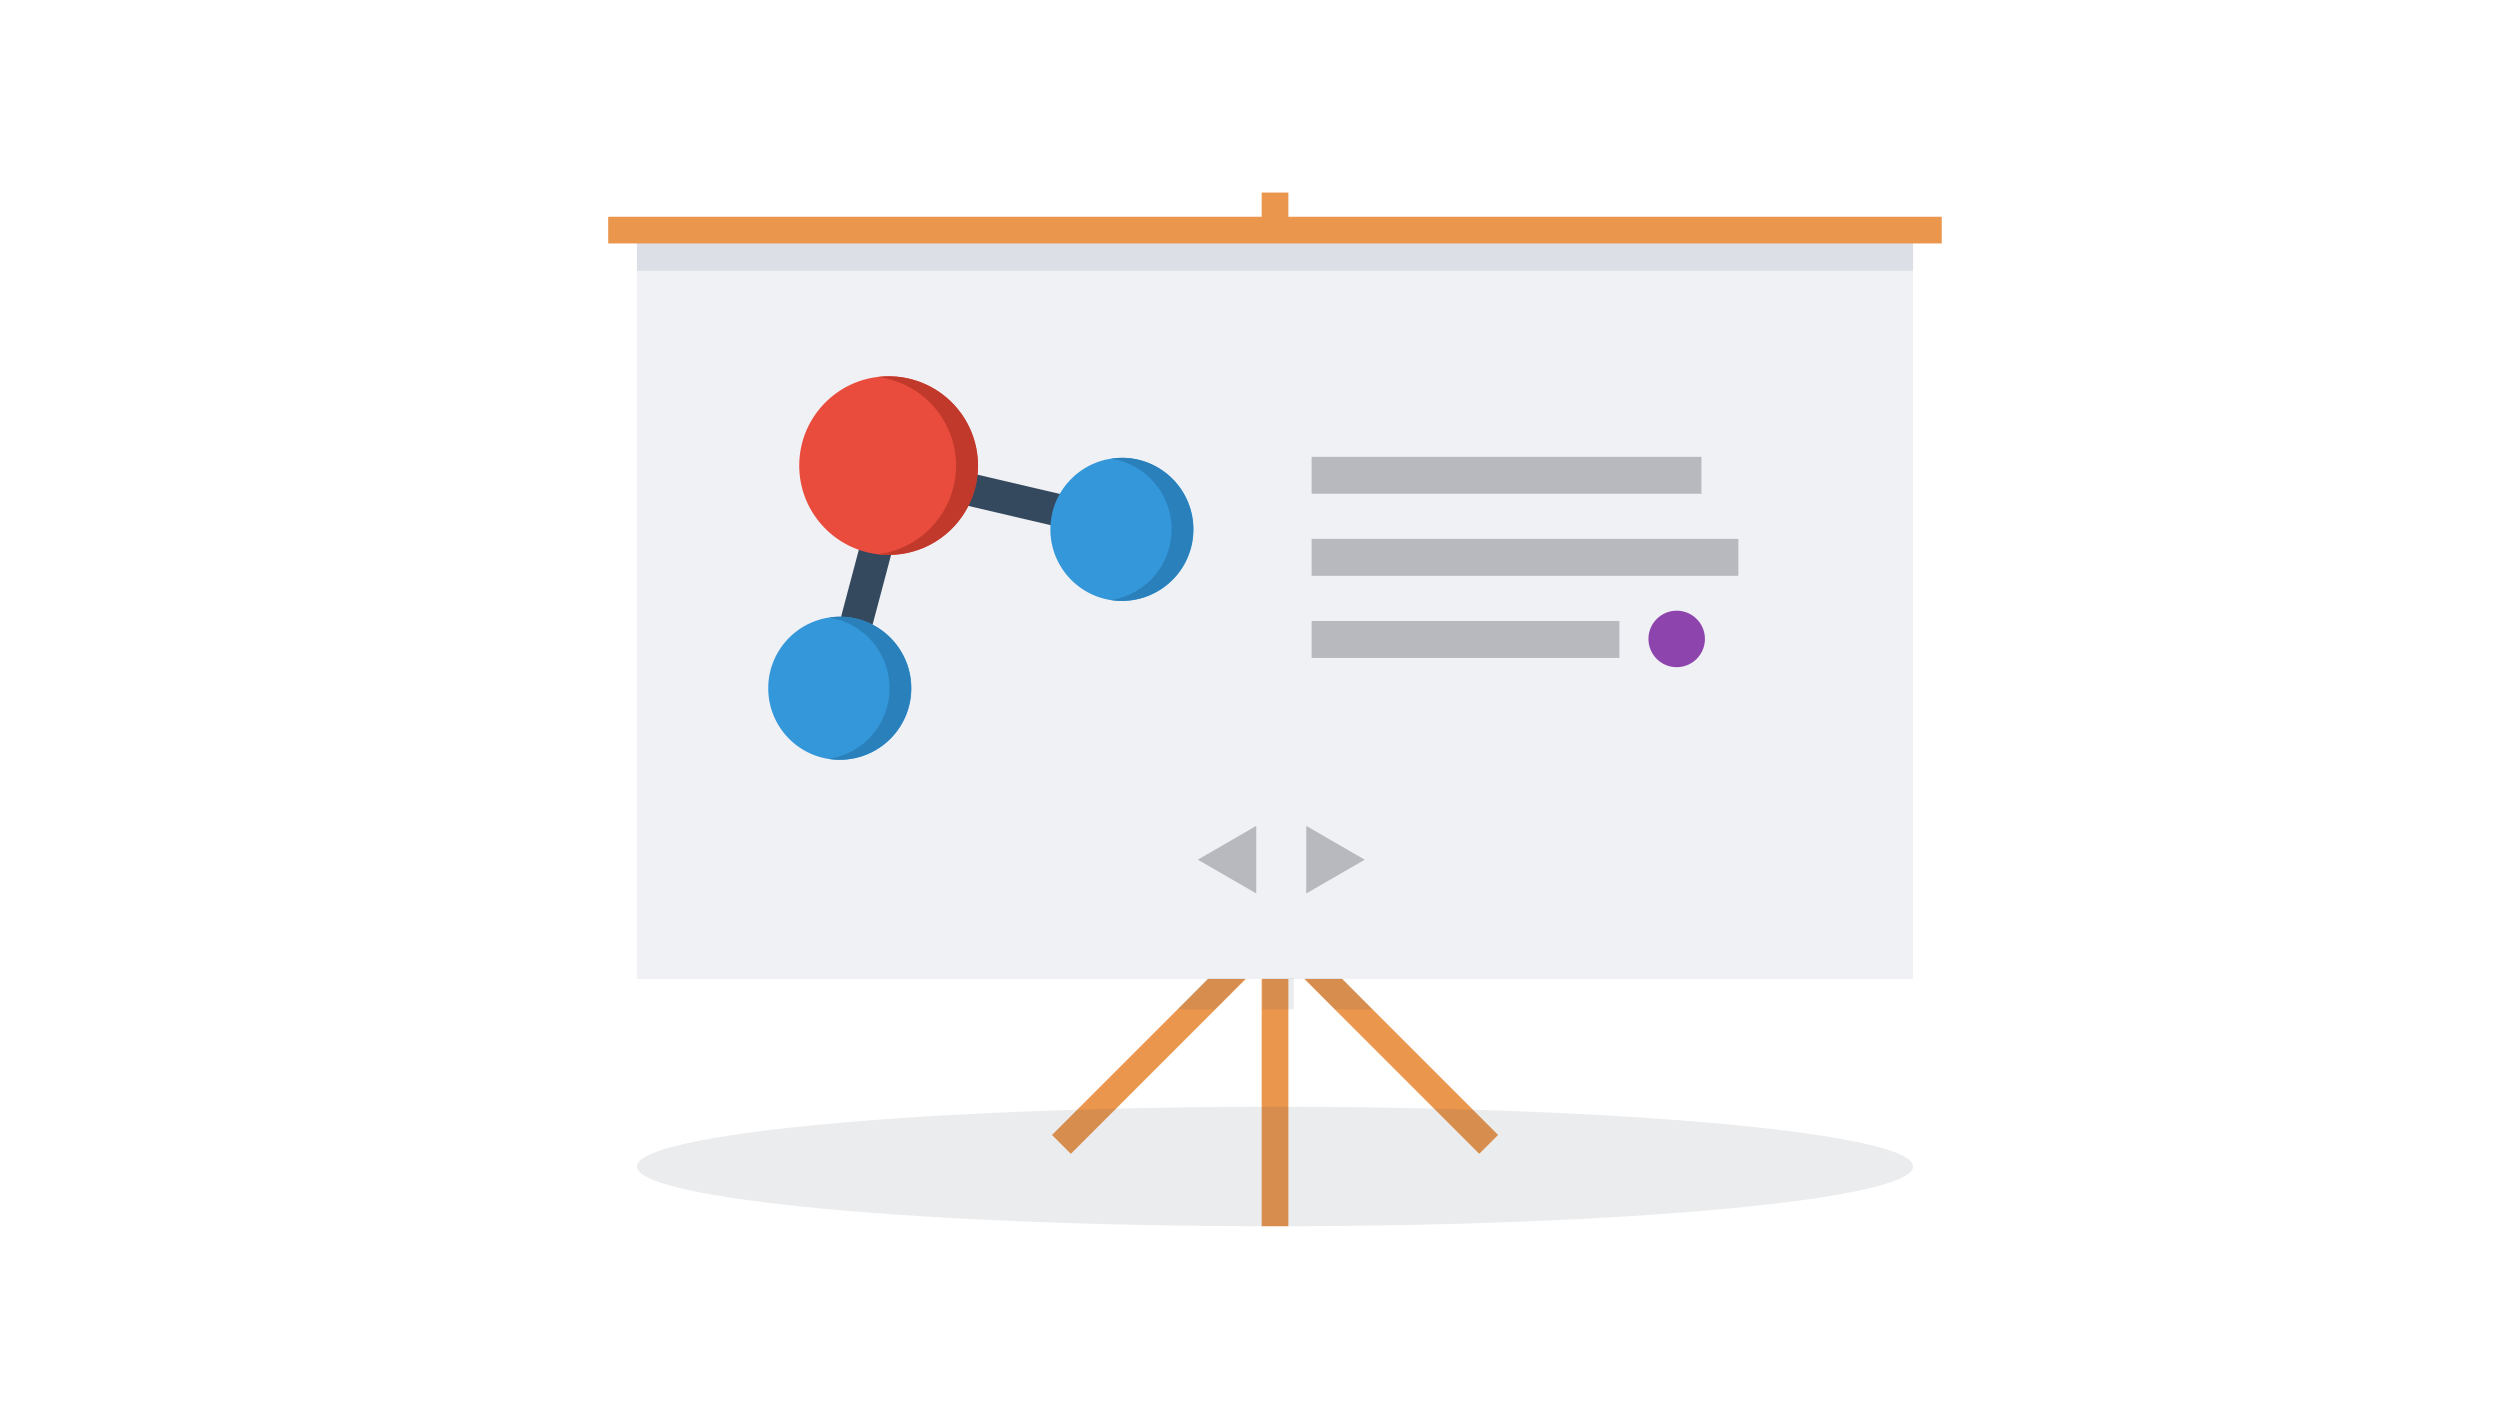
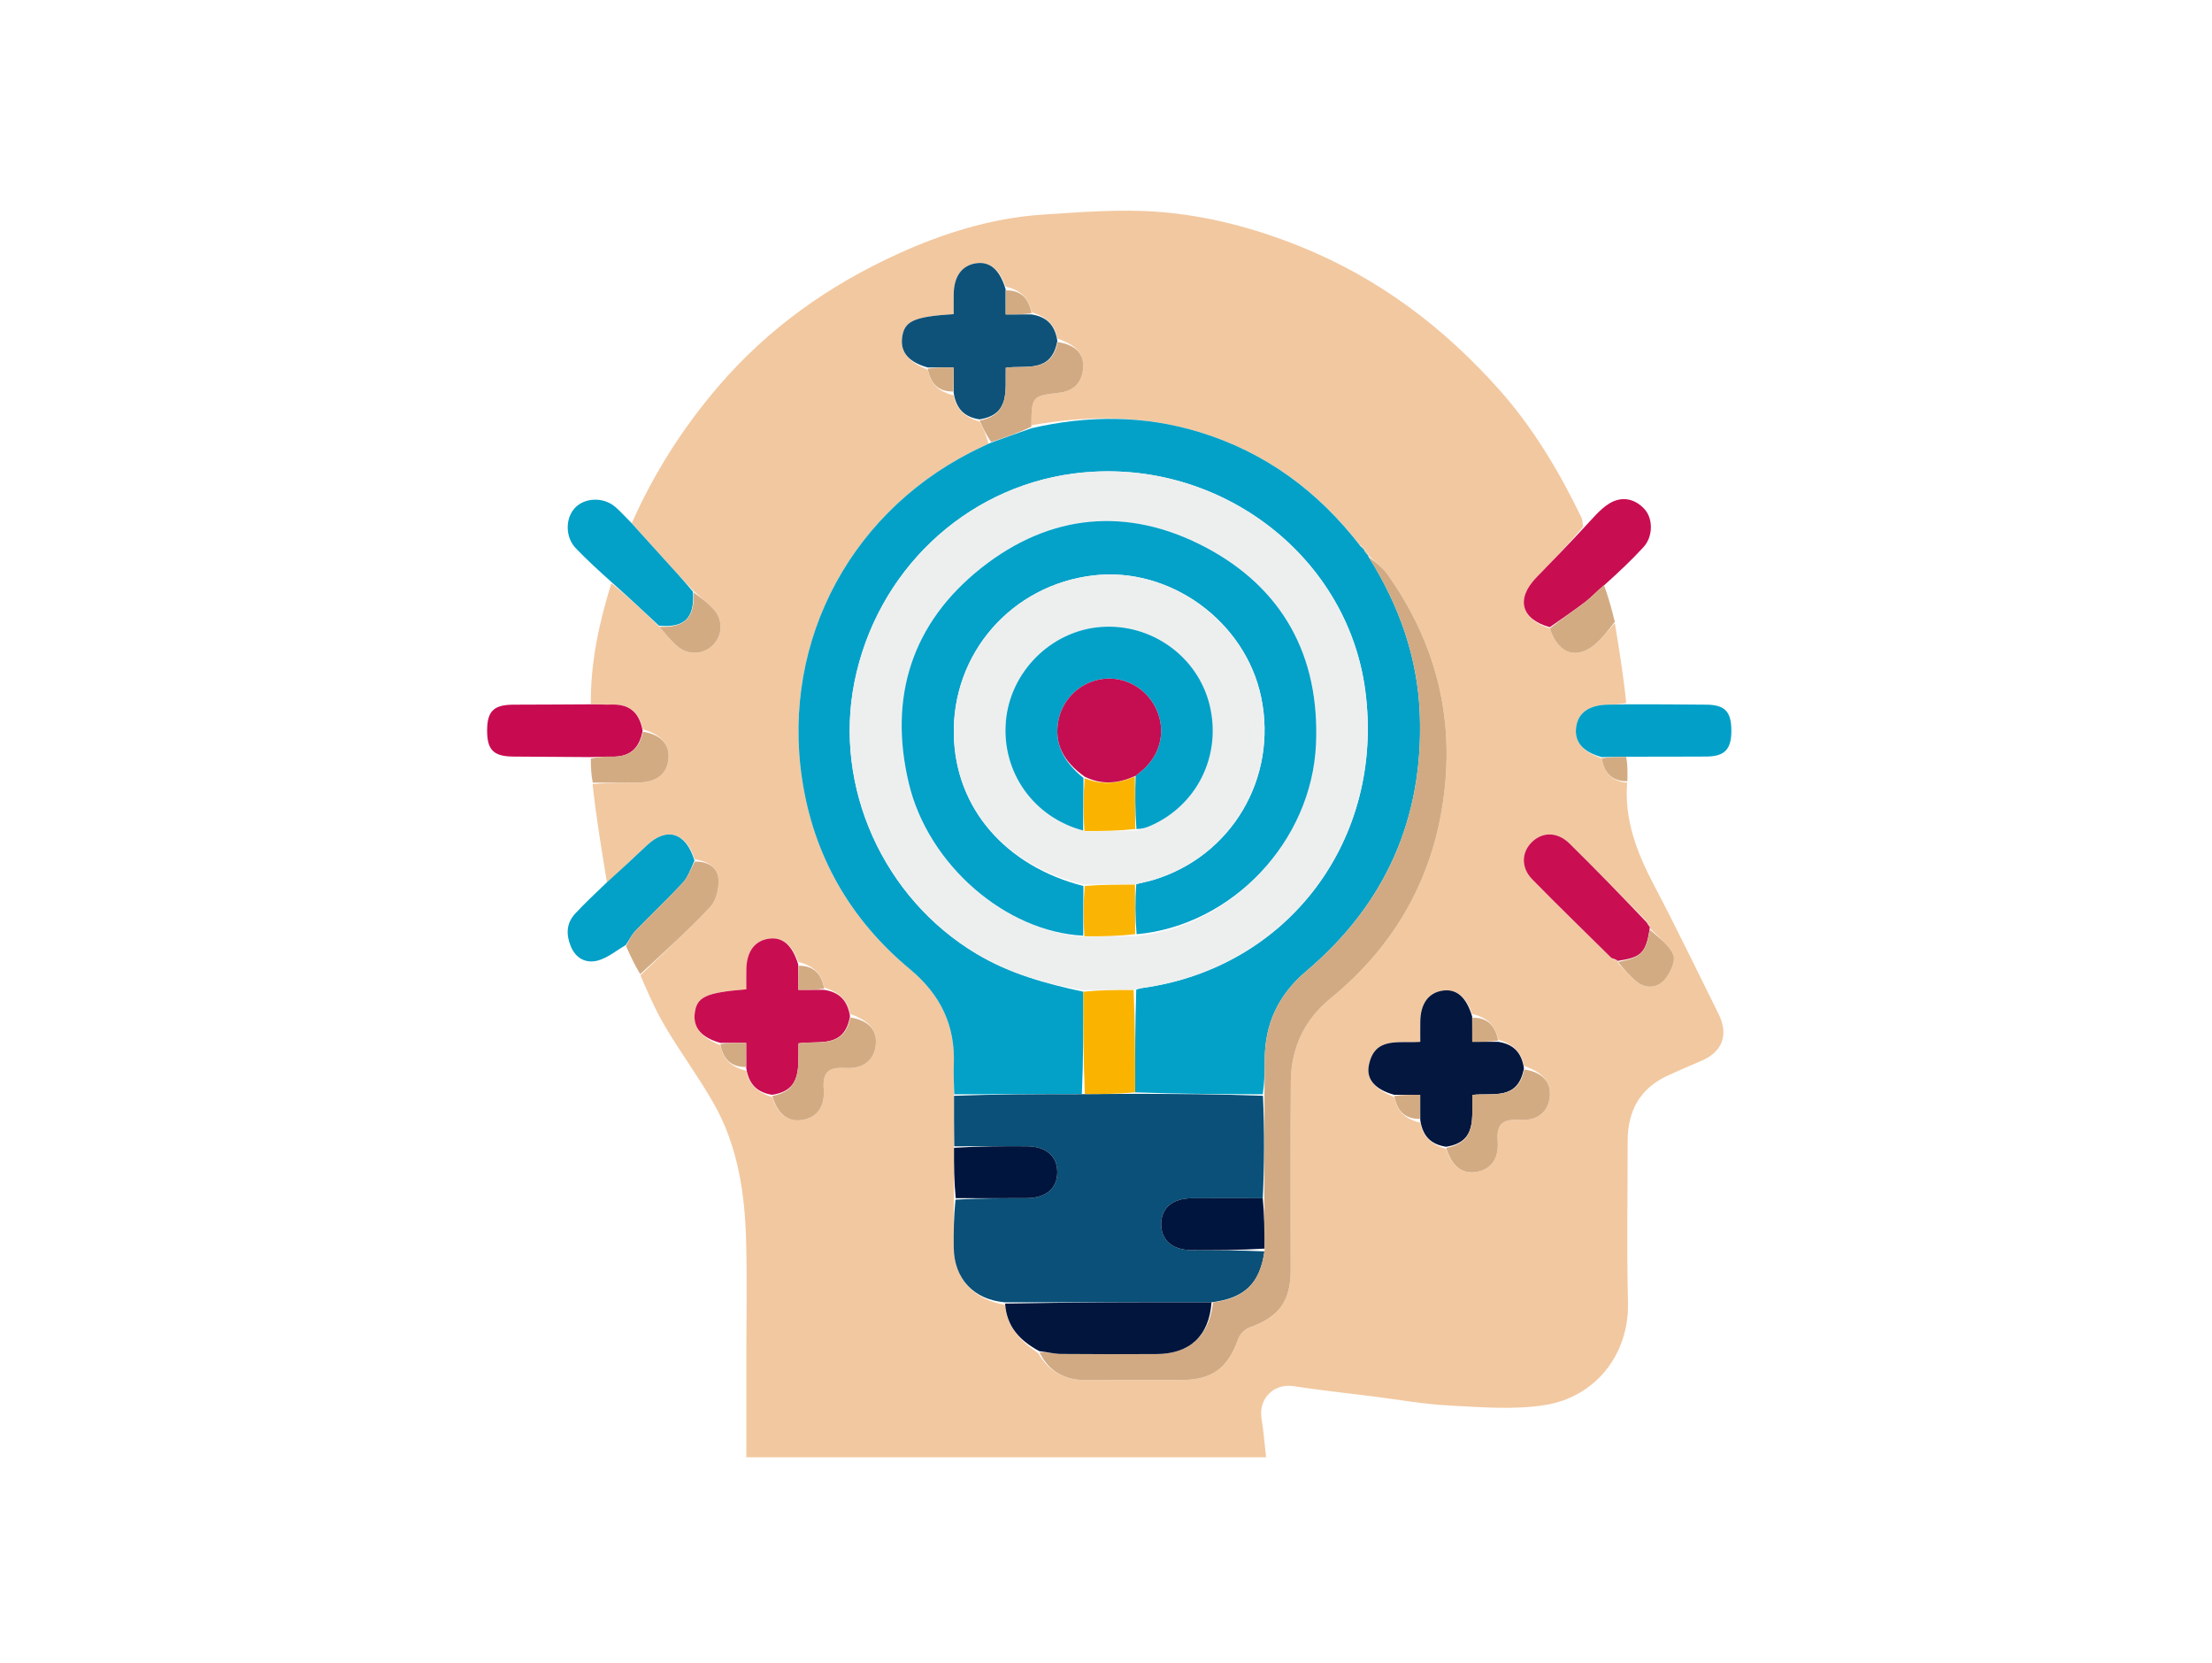
- <svg xmlns="http://www.w3.org/2000/svg" viewBox="0 0 400 225">
-   <defs>
-     <style>
-       .cls-1 {
-         fill: #ea964d;
-       }
- 
-       .cls-2 {
-         fill: #f0f1f5;
-       }
- 
-       .cls-3 {
-         fill: #b8b8bf;
-       }
- 
-       .cls-4 {
-         fill: #34495e;
-       }
- 
-       .cls-5 {
-         fill: #e94c3d;
-       }
- 
-       .cls-6 {
-         fill: #c1392b;
-       }
- 
-       .cls-7 {
-         fill: #3497da;
-       }
- 
-       .cls-8 {
-         fill: #2a80bb;
-       }
- 
-       .cls-9 {
-         fill: #2c3e50;
-         opacity: 0.1;
-       }
- 
-       .cls-10 {
-         fill: #8e44ad;
-       }
- 
-       .cls-11 {
-         fill: none;
-       }
-     </style>
-   </defs>
-   <g id="Layer_2" data-name="Layer 2">
-     <g id="course_presentation" data-name="course presentation">
-       <g>
-         <rect class="cls-1" x="201.87" y="30.81" width="4.27" height="165.39" />
-         <rect class="cls-1" x="161.1" y="159.92" width="59.53" height="4.27" transform="translate(-58.68 182.43) rotate(-45)" />
-         <rect class="cls-1" x="215" y="132.29" width="4.27" height="59.53" transform="translate(-50.99 201) rotate(-45)" />
-         <rect class="cls-2" x="101.91" y="38.46" width="204.18" height="118.18" />
-         <rect class="cls-3" x="209.86" y="73.09" width="62.37" height="5.91" />
-         <rect class="cls-3" x="209.86" y="86.22" width="68.28" height="5.91" />
-         <rect class="cls-3" x="209.86" y="99.36" width="49.24" height="5.91" />
-         <g>
-           <polygon class="cls-3" points="201 142.95 191.64 137.55 201 132.14 201 142.95" />
-           <polygon class="cls-3" points="209 132.14 218.36 137.55 209 142.95 209 132.14" />
-         </g>
-         <g>
-           <rect class="cls-4" x="127.11" y="90.82" width="23.06" height="5.2" transform="translate(12.8 203.48) rotate(-75.14)" />
-           <rect class="cls-4" x="160.18" y="68.58" width="5.2" height="23.06" transform="translate(47.67 220.34) rotate(-76.82)" />
-           <circle class="cls-5" cx="142.18" cy="74.49" r="14.29" transform="translate(65.92 215.74) rotate(-89.29)" />
-           <path class="cls-6" d="M142.36,60.21a14.4,14.4,0,0,0-1.92.11,14.29,14.29,0,0,1,0,28.36,14.29,14.29,0,1,0,1.93-28.47Z" />
-           <circle class="cls-7" cx="134.37" cy="110.12" r="11.45" transform="translate(22.59 243.12) rotate(-89.29)" />
-           <circle class="cls-7" cx="179.51" cy="84.7" r="11.45" transform="translate(92.59 263.15) rotate(-89.29)" />
-           <path class="cls-8" d="M179.65,73.25a11.52,11.52,0,0,0-1.89.13,11.45,11.45,0,0,1,0,22.63,11.45,11.45,0,1,0,1.89-22.77Z" />
-           <path class="cls-8" d="M134.52,98.67a11.52,11.52,0,0,0-1.89.13,11.45,11.45,0,0,1,0,22.63,11.45,11.45,0,1,0,1.89-22.77Z" />
-         </g>
-         <g>
-           <polygon class="cls-9" points="194.43 161.5 199.3 156.5 193.27 156.5 188.4 161.5 194.43 161.5" />
-           <polygon class="cls-9" points="214.73 156.5 208.7 156.5 213.57 161.5 219.6 161.5 214.73 156.5" />
-           <rect class="cls-9" x="202" y="156.5" width="5" height="5" />
-         </g>
-         <circle class="cls-10" cx="268.27" cy="102.23" r="4.52" />
-         <ellipse class="cls-9" cx="204" cy="186.64" rx="102.09" ry="9.56" />
-         <rect class="cls-9" x="101.91" y="38.46" width="204.18" height="4.87" />
-         <rect class="cls-1" x="97.31" y="34.68" width="213.37" height="4.27" />
-       </g>
-       <rect class="cls-11" width="400" height="225" />
+ <svg xmlns="http://www.w3.org/2000/svg" id="body_1" width="358" height="269">
+   <g transform="matrix(0.6992188 0 0 0.7005209 0 0)">
+     <g transform="matrix(0.75 0 0 0.75 64.00002 -0)">
+       <path d="M278 513C 185.356 513 93.212 513 1.034 513C 1.034 342.397 1.034 171.795 1.034 1.096C 171.561 1.096 342.122 1.096 512.841 1.096C 512.841 171.667 512.841 342.333 512.841 513C 434.795 513 356.647 513 278 513zM417.924 233.028C 425.709 233.019 433.494 233.043 441.278 232.988C 446.87 232.949 448.946 230.821 448.999 225.263C 449.058 219.226 447.095 217.073 441.335 217.009C 433.223 216.918 425.111 216.888 417 215.971C 415.679 207.942 414.359 199.914 413.025 191.071C 412.023 187.425 411.022 183.778 410.622 179.822C 414.388 176.058 418.284 172.413 421.879 168.492C 424.869 165.23 424.909 159.674 422.102 156.691C 419.003 153.398 415.009 152.801 411.313 155.067C 408.423 156.838 406.197 159.69 403.079 161.505C 402.996 160.849 403.078 160.114 402.806 159.549C 395.947 145.337 387.877 131.799 377.38 120.03C 360.216 100.784 340.057 85.575 315.854 75.87C 301.756 70.216 287.217 66.387 272.248 65.248C 260.428 64.349 248.415 65.303 236.532 66.088C 220.88 67.122 205.957 71.74 191.811 78.167C 170.559 87.822 151.785 101.036 136.389 118.955C 125.381 131.768 116.482 145.745 109.149 160.69C 107.639 159.169 106.217 157.545 104.599 156.148C 100.963 153.004 95.199 153.172 92.128 156.394C 89.084 159.587 89.083 165.437 92.378 168.854C 95.811 172.415 99.471 175.758 102.993 179.975C 99.469 192.016 96.905 204.213 96.07 216.969C 88.411 216.98 80.751 216.966 73.092 217.009C 67.009 217.043 65.011 219.042 65.002 224.965C 64.992 230.93 66.975 232.937 73.022 232.993C 81.011 233.067 89.001 233.105 96.99 234.024C 97.043 236.359 97.096 238.693 97.016 241.887C 98.678 251.868 100.34 261.849 101.388 272.13C 98.326 275.182 95.18 278.156 92.225 281.308C 89.465 284.25 89.324 287.695 90.788 291.345C 92.332 295.198 95.565 296.757 99.113 295.824C 102.223 295.007 104.937 292.679 107.965 291.76C 109.277 294.513 110.589 297.267 112.022 300.76C 114.745 306.071 117.194 311.546 120.254 316.655C 124.895 324.404 130.276 331.717 134.776 339.542C 142.341 352.697 144.552 367.319 144.936 382.212C 145.249 394.37 145 406.542 145 418.709C 145 428.664 145 438.619 145 448.772C 198.485 448.772 251.552 448.772 305.406 448.772C 304.929 444.632 304.645 440.757 304.005 436.942C 302.965 430.733 307.803 425.93 313.889 426.879C 321.945 428.136 330.065 428.985 338.159 430C 346.089 430.994 353.997 432.439 361.958 432.846C 371.766 433.348 381.813 434.221 391.407 432.709C 407.077 430.24 417.518 417.111 417.096 400.953C 416.665 384.465 417.018 367.957 416.993 351.457C 416.979 342.112 420.791 335.148 429.466 331.187C 432.842 329.646 436.252 328.178 439.672 326.737C 446.271 323.955 448.248 318.663 445.024 312.206C 438.433 299.008 432.039 285.705 425.158 272.66C 419.9 262.692 415.926 252.547 416.977 240.163C 416.983 237.831 416.989 235.5 417.924 233.028z" stroke="none" fill="none" />
+       <path d="M102.003 271.83C 100.34 261.849 98.678 251.868 97.541 241.448C 102.563 241.005 107.06 241.042 111.556 240.99C 117.153 240.926 120.365 238.508 120.932 234.035C 121.522 229.385 118.839 226.257 113.07 224.604C 111.915 219.03 108.582 216.841 103.413 216.98C 101.279 217.038 99.139 216.895 97.001 216.843C 96.905 204.213 99.469 192.016 103.34 179.622C 108.475 183.745 113.264 188.22 118.172 193.025C 120.098 195.268 121.745 197.373 123.749 199.049C 127.093 201.844 131.651 201.607 134.579 198.795C 137.506 195.984 137.974 191.321 135.216 188.007C 133.353 185.768 130.905 184.016 128.498 181.81C 125.47 178.538 122.645 175.52 119.863 172.462C 116.436 168.696 113.044 164.897 109.637 161.113C 116.482 145.745 125.381 131.768 136.389 118.955C 151.785 101.036 170.559 87.822 191.811 78.167C 205.957 71.74 220.88 67.122 236.532 66.088C 248.415 65.303 260.428 64.349 272.248 65.248C 287.217 66.387 301.756 70.216 315.854 75.87C 340.057 85.575 360.216 100.784 377.38 120.03C 387.877 131.799 395.947 145.337 402.806 159.549C 403.078 160.114 402.996 160.849 403.285 162.142C 398.622 167.779 393.757 172.782 388.883 177.777C 382.401 184.419 384.061 190.685 392.988 193.517C 395.58 201.737 401.788 203.405 407.692 197.743C 409.595 195.918 411.263 193.846 413.038 191.886C 414.359 199.914 415.679 207.942 416.549 216.469C 414.45 216.978 412.803 216.984 411.156 216.998C 405.045 217.05 401.572 219.522 401.068 224.175C 400.59 228.585 403.226 231.577 409.004 233.521C 409.791 238.271 412.408 240.641 416.836 241.031C 415.926 252.547 419.9 262.692 425.158 272.66C 432.039 285.705 438.433 299.008 445.024 312.206C 448.248 318.663 446.271 323.955 439.672 326.737C 436.252 328.178 432.842 329.646 429.466 331.187C 420.791 335.148 416.979 342.112 416.993 351.457C 417.018 367.957 416.665 384.465 417.096 400.953C 417.518 417.111 407.077 430.24 391.407 432.709C 381.813 434.221 371.766 433.348 361.958 432.846C 353.997 432.439 346.089 430.994 338.159 430C 330.065 428.985 321.945 428.136 313.889 426.879C 307.803 425.93 302.965 430.733 304.005 436.942C 304.645 440.757 304.929 444.632 305.406 448.772C 251.552 448.772 198.485 448.772 145 448.772C 145 438.619 145 428.664 145 418.709C 145 406.542 145.249 394.37 144.936 382.212C 144.552 367.319 142.341 352.697 134.776 339.542C 130.276 331.717 124.895 324.404 120.254 316.655C 117.194 311.546 114.745 306.071 112.31 300.347C 119.73 293.116 127.109 286.527 133.838 279.331C 135.739 277.298 136.642 273.406 136.382 270.512C 136.063 266.965 132.848 265.187 129.072 264.624C 126.283 256.194 120.371 254.633 114.304 260.358C 110.226 264.205 106.105 268.007 102.003 271.83zM335.583 168.757C 335.265 168.522 334.947 168.287 334.134 167.647C 321.351 151.126 305.176 139.382 285.163 133.174C 267.905 127.819 250.466 127.845 232.975 130.985C 233.042 121.949 233.045 121.972 241.593 120.948C 245.978 120.422 248.542 117.921 248.936 113.511C 249.338 109.012 246.691 106.214 240.984 104.251C 240.21 99.766 237.365 97.504 232.981 96.119C 232.201 91.738 229.604 89.343 224.986 88.251C 223.179 82.888 220.055 80.44 215.844 81.088C 211.513 81.754 209.082 85.105 208.999 90.572C 208.967 92.647 208.994 94.724 208.994 96.741C 196.526 97.531 193.69 98.893 193.068 104.085C 192.537 108.519 195.19 111.567 201.016 113.88C 201.789 118.271 204.407 120.644 209.011 121.747C 209.782 126.236 212.633 128.49 217.016 129.866C 218.079 131.974 219.141 134.082 219.711 136.684C 219.108 136.965 218.507 137.248 217.903 137.528C 178.091 155.958 155.713 196.698 162.206 239.933C 165.755 263.56 177.099 283.218 195.478 298.462C 204.942 306.311 209.555 315.835 209.023 328.028C 208.892 331.012 209.107 334.011 209.026 337.929C 209.072 342.958 209.118 347.987 209.02 353.94C 209.068 358.954 209.116 363.969 209.026 369.913C 209.018 374.696 208.953 379.48 209.013 384.261C 209.134 393.837 215.241 400.288 224.906 401.851C 225.338 408.666 229.468 412.863 235.11 416.752C 238.398 422.493 243.414 425.055 249.959 425.014C 259.614 424.953 269.27 425.008 278.925 424.996C 288.76 424.984 293.56 421.449 296.819 412.291C 297.316 410.895 298.809 409.352 300.193 408.853C 309.447 405.521 312.989 400.783 312.995 391.03C 313.008 371.719 312.883 352.408 313.048 333.098C 313.136 322.747 317.198 314.066 325.314 307.454C 346.837 289.919 358.689 267.105 360.822 239.644C 362.609 216.641 356.23 195.53 342.743 176.725C 341.185 174.554 338.865 172.93 336.966 171.016C 336.966 171.016 336.945 171.09 336.904 170.453C 336.463 170.053 336.022 169.653 335.72 169.19C 335.72 169.19 335.755 169.339 335.583 168.757zM412.399 295.452C 412.76 295.573 413.121 295.693 413.739 295.765C 413.739 295.765 413.957 295.908 414.059 296.612C 415.994 298.56 417.755 300.734 419.906 302.403C 422.801 304.647 426.285 304.192 428.428 301.697C 430.131 299.715 431.881 295.962 431.082 294.051C 429.767 290.903 426.41 288.607 423.77 285.735C 423.77 285.735 423.82 285.48 423.73 284.905C 423.499 284.603 423.267 284.301 422.605 283.49C 414.771 275.579 407.011 267.594 399.07 259.793C 395.359 256.145 390.783 256.119 387.493 259.268C 384.19 262.43 384.005 267.196 387.57 270.828C 395.599 279.01 403.846 286.979 412.399 295.452zM145 329.755C 145.795 334.223 148.633 336.492 153.014 337.879C 154.758 343.219 157.834 345.573 162.214 344.919C 166.611 344.263 169.31 341.034 168.883 335.434C 168.466 329.965 170.585 328.594 175.66 328.897C 181.168 329.227 184.401 326.45 184.936 321.987C 185.493 317.337 182.823 314.241 176.994 312.247C 176.2 307.783 173.372 305.502 168.985 304.119C 168.202 299.739 165.598 297.348 160.997 296.242C 159.168 290.882 156.066 288.456 151.858 289.094C 147.526 289.75 145.09 293.088 145 298.538C 144.966 300.607 144.994 302.677 144.994 304.671C 132.383 305.694 129.672 307.014 129.072 312.1C 128.551 316.524 131.193 319.559 137.013 321.881C 137.788 326.271 140.413 328.639 145 329.755zM376.981 320.119C 376.201 315.737 373.603 313.343 368.98 312.251C 367.192 306.887 364.053 304.427 359.832 305.082C 355.496 305.754 353.076 309.107 352.998 314.593C 352.968 316.674 352.993 318.755 352.993 320.845C 346.336 321.379 338.895 319.082 337.121 328.084C 336.256 332.469 339.185 335.579 345.016 337.88C 345.788 342.273 348.408 344.644 353.018 345.746C 353.768 350.255 356.636 352.491 361.017 353.878C 362.754 359.216 365.833 361.573 370.214 360.919C 374.612 360.263 377.31 357.034 376.883 351.433C 376.466 345.961 378.589 344.595 383.661 344.897C 389.169 345.226 392.402 342.448 392.936 337.984C 393.493 333.33 390.816 330.231 384.98 328.254C 384.224 323.753 381.368 321.502 376.981 320.119z" stroke="none" fill="#F2C8A0" fill-rule="nonzero" />
+       <path d="M392.963 193.155C 384.061 190.685 382.401 184.419 388.883 177.777C 393.757 172.782 398.622 167.779 403.583 162.42C 406.197 159.69 408.423 156.838 411.313 155.067C 415.009 152.801 419.003 153.398 422.102 156.691C 424.909 159.674 424.869 165.23 421.879 168.492C 418.284 172.413 414.388 176.058 409.991 180.021C 407.578 181.933 405.936 183.828 403.985 185.32C 400.407 188.057 396.647 190.557 392.963 193.155z" stroke="none" fill="#C90D51" fill-rule="nonzero" />
+       <path d="M109.393 160.901C 113.044 164.897 116.436 168.696 119.863 172.462C 122.645 175.52 125.47 178.538 128.534 182.223C 129.073 190.451 125.887 193.365 118.052 192.695C 113.264 188.22 108.475 183.745 103.359 179.233C 99.471 175.758 95.811 172.415 92.378 168.854C 89.083 165.437 89.084 159.587 92.128 156.394C 95.199 153.172 100.963 153.004 104.599 156.148C 106.217 157.545 107.639 159.169 109.393 160.901z" stroke="none" fill="#03A0C7" fill-rule="nonzero" />
+       <path d="M101.696 271.98C 106.105 268.007 110.226 264.205 114.304 260.358C 120.371 254.633 126.283 256.194 128.992 264.984C 127.791 267.797 126.924 270.202 125.321 271.921C 120.615 276.971 115.567 281.701 110.766 286.666C 109.568 287.905 108.795 289.556 107.826 291.018C 104.937 292.679 102.223 295.007 99.113 295.824C 95.565 296.757 92.332 295.198 90.788 291.345C 89.324 287.695 89.465 284.25 92.225 281.308C 95.18 278.156 98.326 275.182 101.696 271.98z" stroke="none" fill="#03A0C7" fill-rule="nonzero" />
+       <path d="M96.536 216.906C 99.139 216.895 101.279 217.038 103.413 216.98C 108.582 216.841 111.915 219.03 112.994 224.971C 111.964 230.954 108.618 233.149 103.428 233.021C 101.285 232.968 99.137 233.106 96.991 233.158C 89.001 233.105 81.011 233.067 73.022 232.993C 66.975 232.937 64.992 230.93 65.002 224.965C 65.011 219.042 67.009 217.043 73.092 217.009C 80.751 216.966 88.411 216.98 96.536 216.906z" stroke="none" fill="#C80B50" fill-rule="nonzero" />
+       <path d="M408.984 233.162C 403.226 231.577 400.59 228.585 401.068 224.175C 401.572 219.522 405.045 217.05 411.156 216.998C 412.803 216.984 414.45 216.978 416.548 216.9C 425.111 216.888 433.223 216.918 441.335 217.009C 447.095 217.073 449.058 219.226 448.999 225.263C 448.946 230.821 446.87 232.949 441.278 232.988C 433.494 233.043 425.709 233.019 417.019 233.033C 413.737 233.08 411.361 233.121 408.984 233.162z" stroke="none" fill="#02A0C8" fill-rule="nonzero" />
+       <path d="M107.896 291.389C 108.795 289.556 109.568 287.905 110.766 286.666C 115.567 281.701 120.615 276.971 125.321 271.921C 126.924 270.202 127.791 267.797 129.075 265.345C 132.848 265.187 136.063 266.965 136.382 270.512C 136.642 273.406 135.739 277.298 133.838 279.331C 127.109 286.527 119.73 293.116 112.25 299.978C 110.589 297.267 109.277 294.513 107.896 291.389z" stroke="none" fill="#D3AB83" fill-rule="nonzero" />
+       <path d="M96.991 233.591C 99.137 233.106 101.285 232.968 103.428 233.021C 108.618 233.149 111.964 230.954 113.076 225.331C 118.839 226.257 121.522 229.385 120.932 234.035C 120.365 238.508 117.153 240.926 111.556 240.99C 107.06 241.042 102.563 241.005 97.608 241.018C 97.096 238.693 97.043 236.359 96.991 233.591z" stroke="none" fill="#D3AB83" fill-rule="nonzero" />
+       <path d="M392.988 193.517C 396.647 190.557 400.407 188.057 403.985 185.32C 405.936 183.828 407.578 181.933 409.69 180.175C 411.022 183.778 412.023 187.425 413.032 191.479C 411.263 193.846 409.595 195.918 407.692 197.743C 401.788 203.405 395.58 201.737 392.988 193.517z" stroke="none" fill="#D3AB83" fill-rule="nonzero" />
+       <path d="M409.004 233.521C 411.361 233.121 413.737 233.08 416.555 233.104C 416.989 235.5 416.983 237.831 416.907 240.597C 412.408 240.641 409.791 238.271 409.004 233.521z" stroke="none" fill="#D3AB83" fill-rule="nonzero" />
+       <path d="M232.953 131.892C 250.466 127.845 267.905 127.819 285.163 133.174C 305.176 139.382 321.351 151.126 334.488 168.133C 335.146 168.859 335.45 169.099 335.755 169.339C 335.755 169.339 335.72 169.19 335.713 169.52C 336.12 170.263 336.533 170.676 336.945 171.09C 336.945 171.09 336.966 171.016 336.982 171.383C 346.493 186.441 352.194 202.483 352.846 219.973C 354.036 251.941 342.278 278.442 317.81 299.081C 309.182 306.358 304.958 315.353 304.994 326.522C 305.005 330.014 304.892 333.505 304.378 336.997C 290.941 336.951 277.962 336.903 264.989 336.399C 264.989 325.608 264.984 315.273 265.334 304.768C 266.176 304.487 266.658 304.336 267.15 304.268C 312.307 298.089 342.089 258.459 336.012 212.631C 330.403 170.328 289.605 140.093 245.903 145.85C 212.312 150.275 185.216 176.002 178.384 209.957C 171.845 242.454 187.32 276.669 216.154 293.802C 226.352 299.861 237.475 302.968 249.013 305.411C 249.009 316.208 249.013 326.532 248.55 336.901C 235.109 336.965 222.136 336.984 209.163 337.003C 209.107 334.011 208.892 331.012 209.023 328.028C 209.555 315.835 204.942 306.311 195.478 298.462C 177.099 283.218 165.755 263.56 162.206 239.933C 155.713 196.698 178.091 155.958 217.903 137.528C 218.507 137.248 219.108 136.965 220.323 136.395C 224.941 134.701 228.947 133.297 232.953 131.892z" stroke="none" fill="#03A1C8" fill-rule="nonzero" />
+       <path d="M209.094 337.466C 222.136 336.984 235.109 336.965 249.014 336.963C 254.958 336.938 259.971 336.897 264.983 336.855C 277.962 336.903 290.941 336.951 304.442 337.462C 304.922 348.289 304.878 358.651 304.377 369.009C 296.766 369.003 289.611 368.955 282.458 369.014C 276.496 369.062 273.056 372.021 273.029 376.957C 273.002 381.907 276.443 384.934 282.374 384.984C 289.86 385.047 297.347 384.992 304.888 385.38C 303.57 395.194 298.763 399.824 288.572 401.058C 267.013 401.039 245.922 401.05 224.831 401.061C 215.241 400.288 209.134 393.837 209.013 384.261C 208.953 379.48 209.018 374.696 209.553 369.453C 217.233 368.995 224.387 369.045 231.54 368.986C 237.502 368.936 240.943 365.974 240.969 361.039C 240.996 356.092 237.55 353.064 231.622 353.016C 224.137 352.955 216.65 353.011 209.164 353.017C 209.118 347.987 209.072 342.958 209.094 337.466z" stroke="none" fill="#0A5078" fill-rule="nonzero" />
+       <path d="M289.042 401.088C 298.763 399.824 303.57 395.194 304.958 384.918C 304.927 379.046 304.881 374.029 304.835 369.012C 304.878 358.651 304.922 348.289 304.901 337.462C 304.892 333.505 305.005 330.014 304.994 326.522C 304.958 315.353 309.182 306.358 317.81 299.081C 342.278 278.442 354.036 251.941 352.846 219.973C 352.194 202.483 346.493 186.441 336.948 171.401C 338.865 172.93 341.185 174.554 342.743 176.725C 356.23 195.53 362.609 216.641 360.822 239.644C 358.689 267.105 346.837 289.919 325.314 307.454C 317.198 314.066 313.136 322.747 313.048 333.098C 312.883 352.408 313.008 371.719 312.995 391.03C 312.989 400.783 309.447 405.521 300.193 408.853C 298.809 409.352 297.316 410.895 296.819 412.291C 293.56 421.449 288.76 424.984 278.925 424.996C 269.27 425.008 259.614 424.953 249.959 425.014C 243.414 425.055 238.398 422.493 235.463 416.435C 237.942 416.413 240.065 416.942 242.193 416.962C 251.996 417.053 261.8 417.038 271.604 416.993C 281.842 416.946 287.83 411.447 289.042 401.088z" stroke="none" fill="#D1AA83" fill-rule="nonzero" />
+       <path d="M216.967 129.151C 212.633 128.49 209.782 126.236 208.985 120.941C 208.958 117.876 208.958 115.616 208.958 113.161C 205.889 113.161 203.429 113.161 200.968 113.161C 195.19 111.567 192.537 108.519 193.068 104.085C 193.69 98.893 196.526 97.531 208.994 96.741C 208.994 94.724 208.967 92.647 208.999 90.572C 209.082 85.105 211.513 81.754 215.844 81.088C 220.055 80.44 223.179 82.888 225.014 89.057C 225.042 92.124 225.042 94.384 225.042 96.838C 228.111 96.838 230.571 96.838 233.031 96.838C 237.365 97.504 240.21 99.766 240.986 104.974C 239.184 115.089 231.159 112.374 225.069 113.25C 224.874 120.189 226.504 127.68 216.967 129.151z" stroke="none" fill="#0E5279" fill-rule="nonzero" />
+       <path d="M360.97 353.154C 356.636 352.491 353.768 350.255 352.991 344.94C 352.965 341.8 352.965 339.466 352.965 337.16C 349.797 337.16 347.383 337.16 344.969 337.16C 339.185 335.579 336.256 332.469 337.121 328.084C 338.895 319.082 346.336 321.379 352.993 320.845C 352.993 318.755 352.968 316.674 352.998 314.593C 353.076 309.107 355.496 305.754 359.832 305.082C 364.053 304.427 367.192 306.887 369.007 313.058C 369.034 316.2 369.034 318.534 369.034 320.838C 372.203 320.838 374.618 320.838 377.032 320.838C 381.368 321.502 384.224 323.753 384.983 328.976C 383.168 339.13 375.155 336.405 369.058 337.203C 368.868 344.163 370.563 351.675 360.97 353.154z" stroke="none" fill="#04173E" fill-rule="nonzero" />
+       <path d="M136.962 321.162C 131.193 319.559 128.551 316.524 129.072 312.1C 129.672 307.014 132.383 305.694 144.994 304.671C 144.994 302.677 144.966 300.607 145 298.538C 145.09 293.088 147.526 289.75 151.858 289.094C 156.066 288.456 159.168 290.882 161.024 297.049C 161.052 300.097 161.052 302.338 161.052 304.837C 164.158 304.837 166.599 304.837 169.04 304.837C 173.372 305.502 176.2 307.783 177 312.972C 175.251 323.096 167.177 320.339 161.106 321.312C 160.859 328.222 162.497 335.74 152.963 337.156C 148.633 336.492 145.795 334.223 144.974 328.95C 144.947 325.904 144.947 323.663 144.947 321.162C 141.843 321.162 139.402 321.162 136.962 321.162z" stroke="none" fill="#C90D51" fill-rule="nonzero" />
+       <path d="M288.572 401.058C 287.83 411.447 281.842 416.946 271.604 416.993C 261.8 417.038 251.996 417.053 242.193 416.962C 240.065 416.942 237.942 416.413 235.398 416.101C 229.468 412.863 225.338 408.666 224.869 401.456C 245.922 401.05 267.013 401.039 288.572 401.058z" stroke="none" fill="#02153D" fill-rule="nonzero" />
+       <path d="M413.957 295.908C 413.957 295.908 413.739 295.765 413.427 295.558C 412.744 295.245 412.374 295.14 412.003 295.034C 403.846 286.979 395.599 279.01 387.57 270.828C 384.005 267.196 384.19 262.43 387.493 259.268C 390.783 256.119 395.359 256.145 399.07 259.793C 407.011 267.594 414.771 275.579 422.856 284.035C 423.345 284.88 423.582 285.18 423.82 285.48C 423.82 285.48 423.77 285.735 423.773 286.222C 422.59 293.51 421.165 294.845 413.957 295.908z" stroke="none" fill="#C90F52" fill-rule="nonzero" />
+       <path d="M209.092 353.478C 216.65 353.011 224.137 352.955 231.622 353.016C 237.55 353.064 240.996 356.092 240.969 361.039C 240.943 365.974 237.502 368.936 231.54 368.986C 224.387 369.045 217.233 368.995 209.622 368.988C 209.116 363.969 209.068 358.954 209.092 353.478z" stroke="none" fill="#00153D" fill-rule="nonzero" />
+       <path d="M360.993 353.516C 370.563 351.675 368.868 344.163 369.058 337.203C 375.155 336.405 383.168 339.13 385.068 329.334C 390.816 330.231 393.493 333.33 392.936 337.984C 392.402 342.448 389.169 345.226 383.661 344.897C 378.589 344.595 376.466 345.961 376.883 351.433C 377.31 357.034 374.612 360.263 370.214 360.919C 365.833 361.573 362.754 359.216 360.993 353.516z" stroke="none" fill="#D3AB83" fill-rule="nonzero" />
+       <path d="M152.988 337.517C 162.497 335.74 160.859 328.222 161.106 321.312C 167.177 320.339 175.251 323.096 177.08 313.33C 182.823 314.241 185.493 317.337 184.936 321.987C 184.401 326.45 181.168 329.227 175.66 328.897C 170.585 328.594 168.466 329.965 168.883 335.434C 169.31 341.034 166.611 344.263 162.214 344.919C 157.834 345.573 154.758 343.219 152.988 337.517z" stroke="none" fill="#D3AB83" fill-rule="nonzero" />
+       <path d="M216.991 129.508C 226.504 127.68 224.874 120.189 225.069 113.25C 231.159 112.374 239.184 115.089 241.068 105.332C 246.691 106.214 249.338 109.012 248.936 113.511C 248.542 117.921 245.978 120.422 241.593 120.948C 233.045 121.972 233.042 121.949 232.964 131.439C 228.947 133.297 224.941 134.701 220.569 136.148C 219.141 134.082 218.079 131.974 216.991 129.508z" stroke="none" fill="#D1AA83" fill-rule="nonzero" />
+       <path d="M118.172 193.025C 125.887 193.365 129.073 190.451 128.755 182.459C 130.905 184.016 133.353 185.768 135.216 188.007C 137.974 191.321 137.506 195.984 134.579 198.795C 131.651 201.607 127.093 201.844 123.749 199.049C 121.745 197.373 120.098 195.268 118.172 193.025z" stroke="none" fill="#D3AB83" fill-rule="nonzero" />
+       <path d="M414.008 296.26C 421.165 294.845 422.59 293.51 423.844 286.331C 426.41 288.607 429.767 290.903 431.082 294.051C 431.881 295.962 430.131 299.715 428.428 301.697C 426.285 304.192 422.801 304.647 419.906 302.403C 417.755 300.734 415.994 298.56 414.008 296.26z" stroke="none" fill="#D3AB83" fill-rule="nonzero" />
+       <path d="M169.012 304.478C 166.599 304.837 164.158 304.837 161.052 304.837C 161.052 302.338 161.052 300.097 161.107 297.409C 165.598 297.348 168.202 299.739 169.012 304.478z" stroke="none" fill="#D3AB83" fill-rule="nonzero" />
+       <path d="M200.992 113.521C 203.429 113.161 205.889 113.161 208.958 113.161C 208.958 115.616 208.958 117.876 208.899 120.584C 204.407 120.644 201.789 118.271 200.992 113.521z" stroke="none" fill="#D3AB83" fill-rule="nonzero" />
+       <path d="M377.007 320.479C 374.618 320.838 372.203 320.838 369.034 320.838C 369.034 318.534 369.034 316.2 369.097 313.417C 373.603 313.343 376.201 315.737 377.007 320.479z" stroke="none" fill="#D3AB83" fill-rule="nonzero" />
+       <path d="M136.987 321.521C 139.402 321.162 141.843 321.162 144.947 321.162C 144.947 323.663 144.947 325.904 144.893 328.592C 140.413 328.639 137.788 326.271 136.987 321.521z" stroke="none" fill="#D3AB83" fill-rule="nonzero" />
+       <path d="M344.992 337.52C 347.383 337.16 349.797 337.16 352.965 337.16C 352.965 339.466 352.965 341.8 352.903 344.583C 348.408 344.644 345.788 342.273 344.992 337.52z" stroke="none" fill="#D3AB83" fill-rule="nonzero" />
+       <path d="M233.006 96.479C 230.571 96.838 228.111 96.838 225.042 96.838C 225.042 94.384 225.042 92.124 225.101 89.416C 229.604 89.343 232.201 91.738 233.006 96.479z" stroke="none" fill="#D3AB83" fill-rule="nonzero" />
+       <path d="M336.925 170.771C 336.533 170.676 336.12 170.263 335.644 169.552C 336.022 169.653 336.463 170.053 336.925 170.771z" stroke="none" fill="#D1AA83" fill-rule="nonzero" />
+       <path d="M412.201 295.243C 412.374 295.14 412.744 295.245 413.298 295.583C 413.121 295.693 412.76 295.573 412.201 295.243z" stroke="none" fill="#D3AB83" fill-rule="nonzero" />
+       <path d="M423.775 285.192C 423.582 285.18 423.345 284.88 423.072 284.29C 423.267 284.301 423.499 284.603 423.775 285.192z" stroke="none" fill="#D3AB83" fill-rule="nonzero" />
+       <path d="M335.669 169.048C 335.45 169.099 335.146 168.859 334.735 168.335C 334.947 168.287 335.265 168.522 335.669 169.048z" stroke="none" fill="#D1AA83" fill-rule="nonzero" />
+       <path d="M249.021 304.938C 237.475 302.968 226.352 299.861 216.154 293.802C 187.32 276.669 171.845 242.454 178.384 209.957C 185.216 176.002 212.312 150.275 245.903 145.85C 289.605 140.093 330.403 170.328 336.012 212.631C 342.089 258.459 312.307 298.089 267.15 304.268C 266.658 304.336 266.176 304.487 264.872 304.706C 259.044 304.854 254.032 304.896 249.021 304.938zM265.882 288.225C 294.978 285.039 319.489 259.118 320.806 229.183C 321.999 202.051 310.56 181.024 286.509 168.437C 262.649 155.949 238.763 158.153 217.595 174.846C 196.094 191.803 188.781 214.677 195.173 241.322C 201.208 266.476 225.237 286.989 249.69 288.539C 254.805 288.408 259.92 288.276 265.882 288.225z" stroke="none" fill="#EDEFEF" fill-rule="nonzero" />
+       <path d="M249.013 305.411C 254.032 304.896 259.044 304.854 264.517 304.875C 264.984 315.273 264.989 325.608 264.989 336.399C 259.971 336.897 254.958 336.938 249.482 336.917C 249.013 326.532 249.009 316.208 249.013 305.411z" stroke="none" fill="#FAB400" fill-rule="nonzero" />
+       <path d="M304.377 369.009C 304.881 374.029 304.927 379.046 304.903 384.525C 297.347 384.992 289.86 385.047 282.374 384.984C 276.443 384.934 273.002 381.907 273.029 376.957C 273.056 372.021 276.496 369.062 282.458 369.014C 289.611 368.955 296.766 369.003 304.377 369.009z" stroke="none" fill="#00153D" fill-rule="nonzero" />
+       <path d="M248.966 288.146C 225.237 286.989 201.208 266.476 195.173 241.322C 188.781 214.677 196.094 191.803 217.595 174.846C 238.763 158.153 262.649 155.949 286.509 168.437C 310.56 181.024 321.999 202.051 320.806 229.183C 319.489 259.118 294.978 285.039 265.443 287.709C 264.987 282.266 264.97 277.34 265.338 272.277C 267.341 271.763 268.985 271.472 270.574 270.995C 294.755 263.735 309.06 239.561 303.888 214.734C 299.011 191.316 275.719 174.439 252.098 177.206C 226.85 180.164 208.411 201.257 209.038 226.462C 209.6 249.03 225.024 266.747 249.029 272.859C 248.996 278.248 248.981 283.197 248.966 288.146z" stroke="none" fill="#04A1C9" fill-rule="nonzero" />
+       <path d="M264.953 272.414C 264.97 277.34 264.987 282.266 265.02 287.668C 259.92 288.276 254.805 288.408 249.328 288.343C 248.981 283.197 248.996 278.248 249.435 272.843C 254.89 272.396 259.922 272.405 264.953 272.414z" stroke="none" fill="#FAB504" fill-rule="nonzero" />
+       <path d="M265.338 272.277C 259.922 272.405 254.89 272.396 249.453 272.403C 225.024 266.747 209.6 249.03 209.038 226.462C 208.411 201.257 226.85 180.164 252.098 177.206C 275.719 174.439 299.011 191.316 303.888 214.734C 309.06 239.561 294.755 263.735 270.574 270.995C 268.985 271.472 267.341 271.763 265.338 272.277zM265.767 255.762C 267.015 255.311 268.289 254.921 269.506 254.4C 284.102 248.148 291.782 232.62 287.975 217.096C 284.311 202.15 269.968 191.894 254.395 193.085C 239.076 194.257 226.385 206.873 225.095 222.212C 223.783 237.806 233.654 251.695 249.738 256.051C 254.845 255.956 259.952 255.861 265.767 255.762z" stroke="none" fill="#EDEFEF" fill-rule="nonzero" />
+       <path d="M248.943 255.767C 233.654 251.695 223.783 237.806 225.095 222.212C 226.385 206.873 239.076 194.257 254.395 193.085C 269.968 191.894 284.311 202.15 287.975 217.096C 291.782 232.62 284.102 248.148 269.506 254.4C 268.289 254.921 267.015 255.311 265.392 255.313C 264.982 249.629 264.946 244.393 265.159 238.915C 266.298 237.933 267.249 237.254 268.072 236.445C 273.143 231.459 274.413 224.424 271.411 218.187C 268.407 211.948 261.898 208.301 255.157 209.081C 248.451 209.856 242.768 214.887 241.369 221.627C 239.793 229.219 243.15 234.778 249.053 239.589C 248.994 245.287 248.968 250.527 248.943 255.767z" stroke="none" fill="#03A1C8" fill-rule="nonzero" />
+       <path d="M264.911 239.158C 264.946 244.393 264.982 249.629 265.038 255.315C 259.952 255.861 254.845 255.956 249.34 255.909C 248.968 250.527 248.994 245.287 249.419 239.663C 254.871 241.862 259.897 241.251 264.911 239.158z" stroke="none" fill="#FAB400" fill-rule="nonzero" />
+       <path d="M265.159 238.915C 259.897 241.251 254.871 241.862 249.453 239.205C 243.15 234.778 239.793 229.219 241.369 221.627C 242.768 214.887 248.451 209.856 255.157 209.081C 261.898 208.301 268.407 211.948 271.411 218.187C 274.413 224.424 273.143 231.459 268.072 236.445C 267.249 237.254 266.298 237.933 265.159 238.915z" stroke="none" fill="#C50D52" fill-rule="nonzero" />
    </g>
  </g>
</svg>
